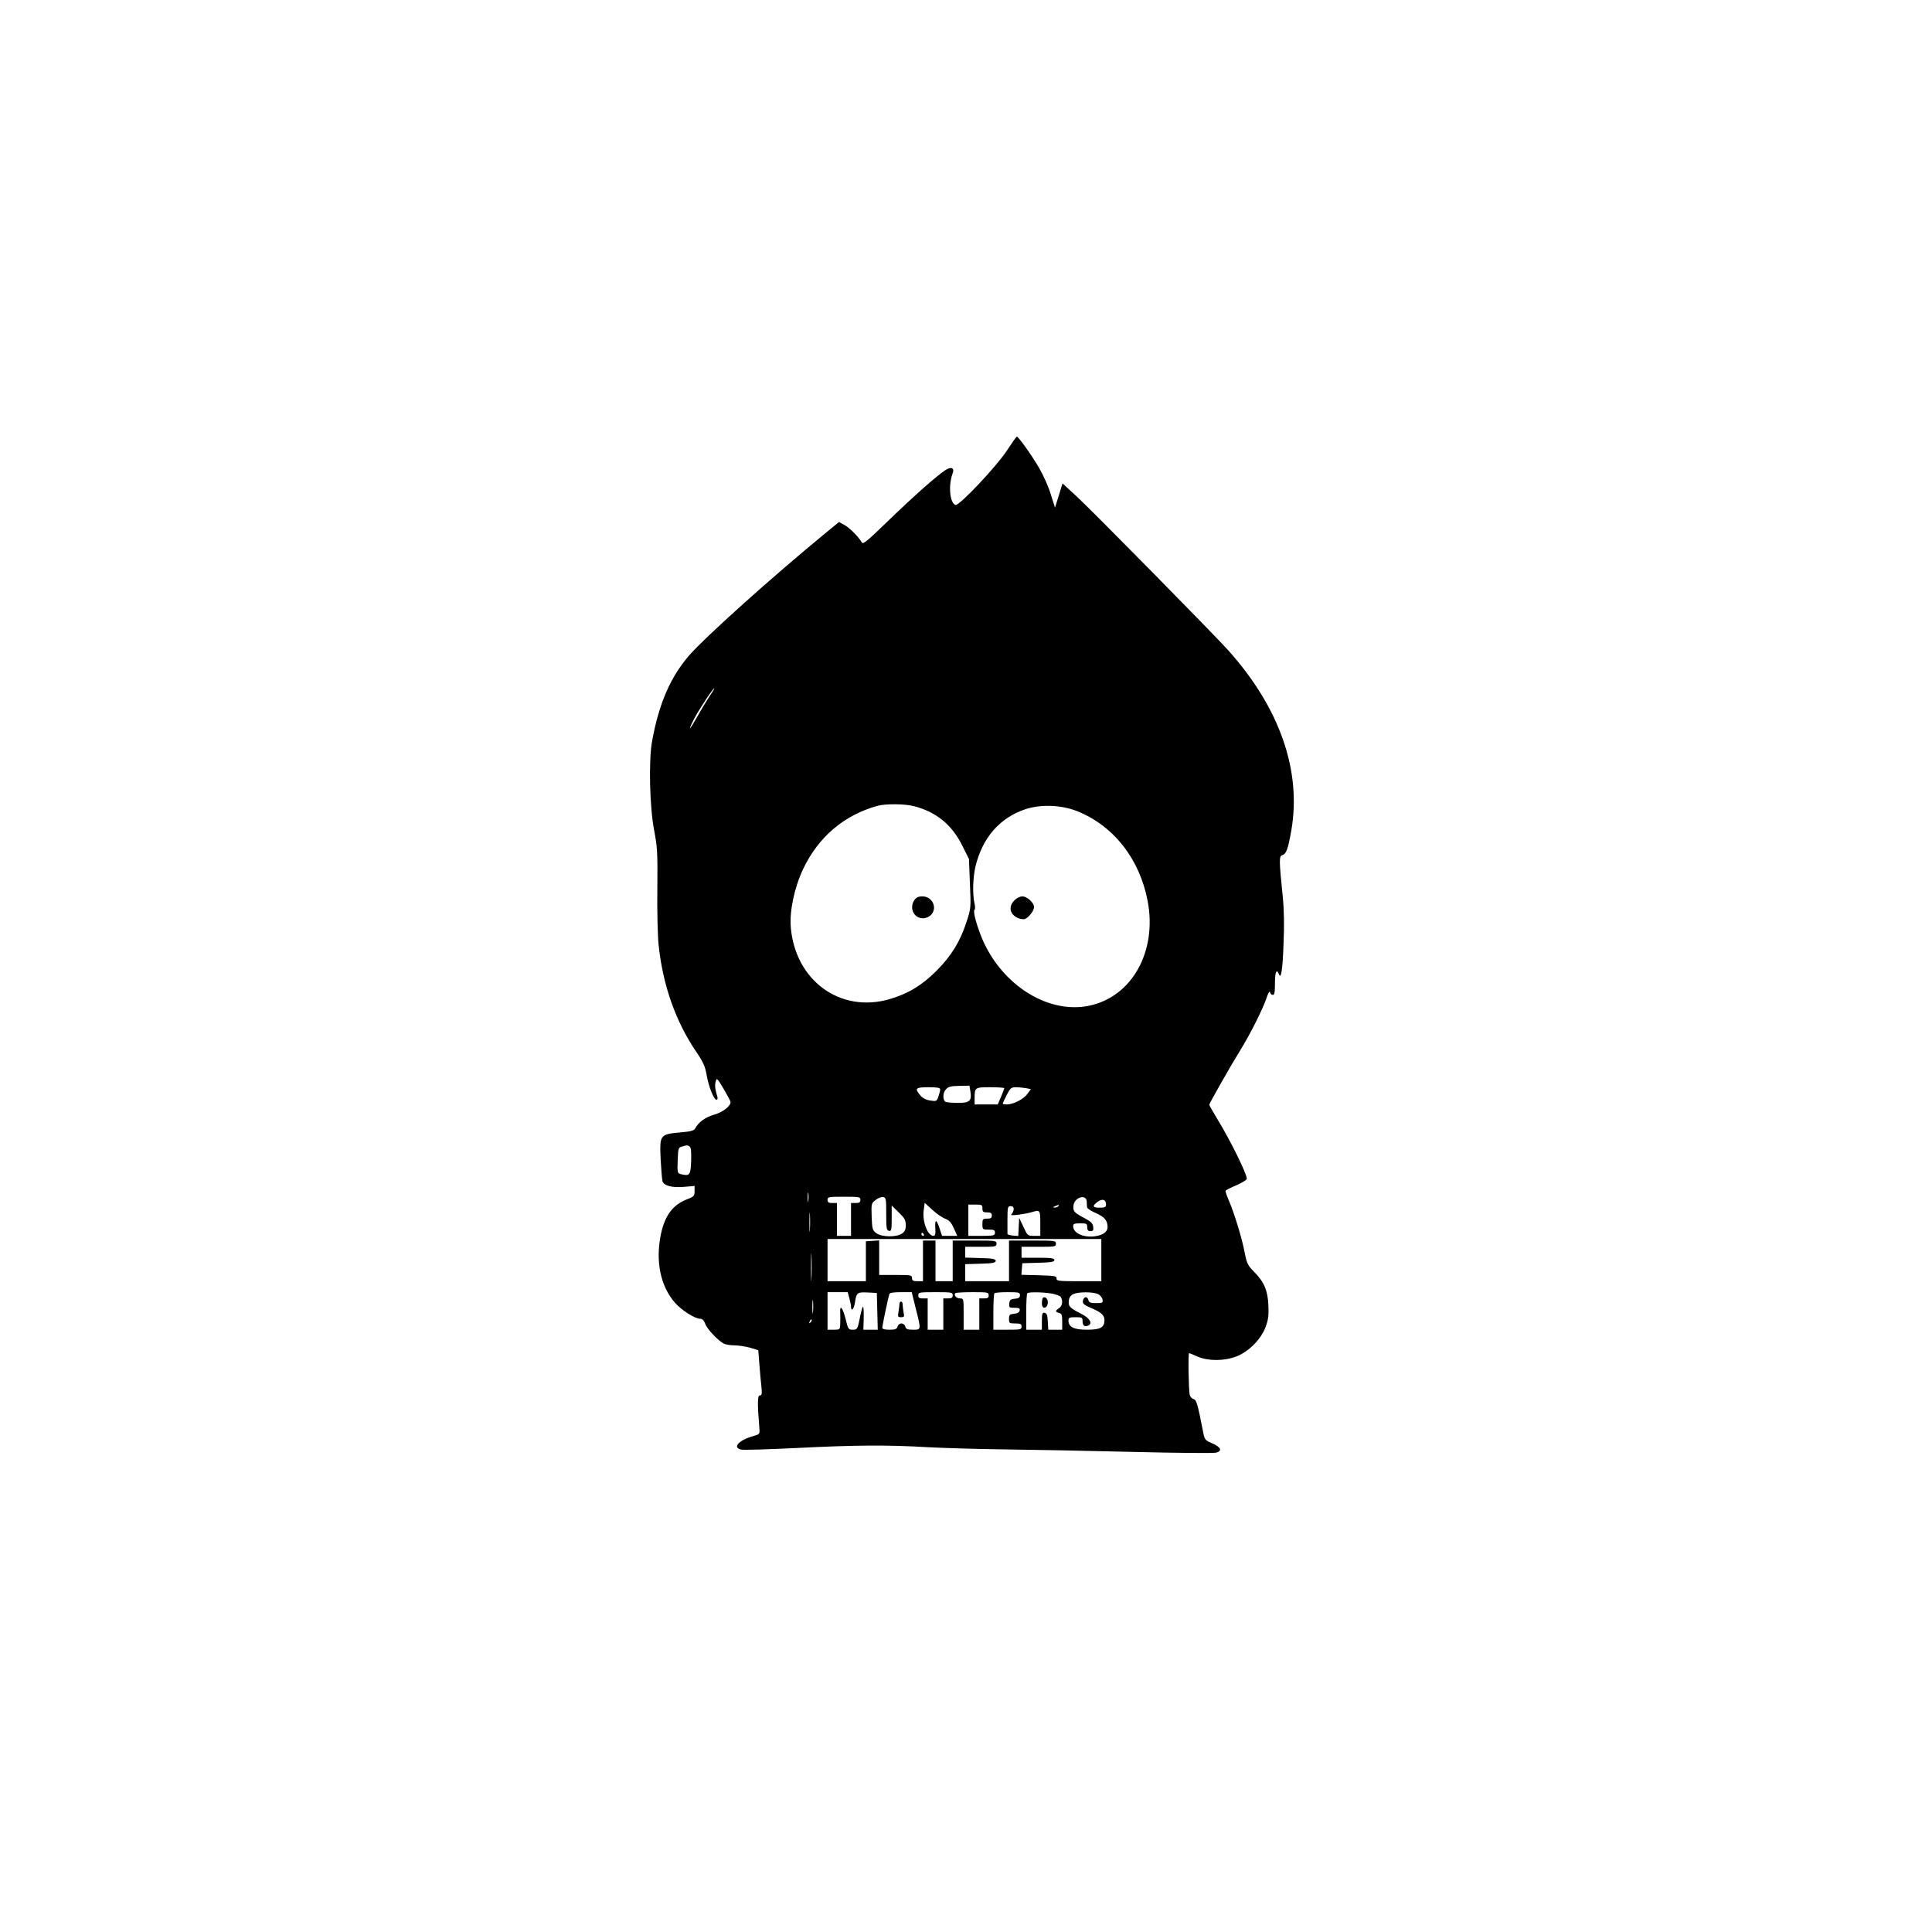
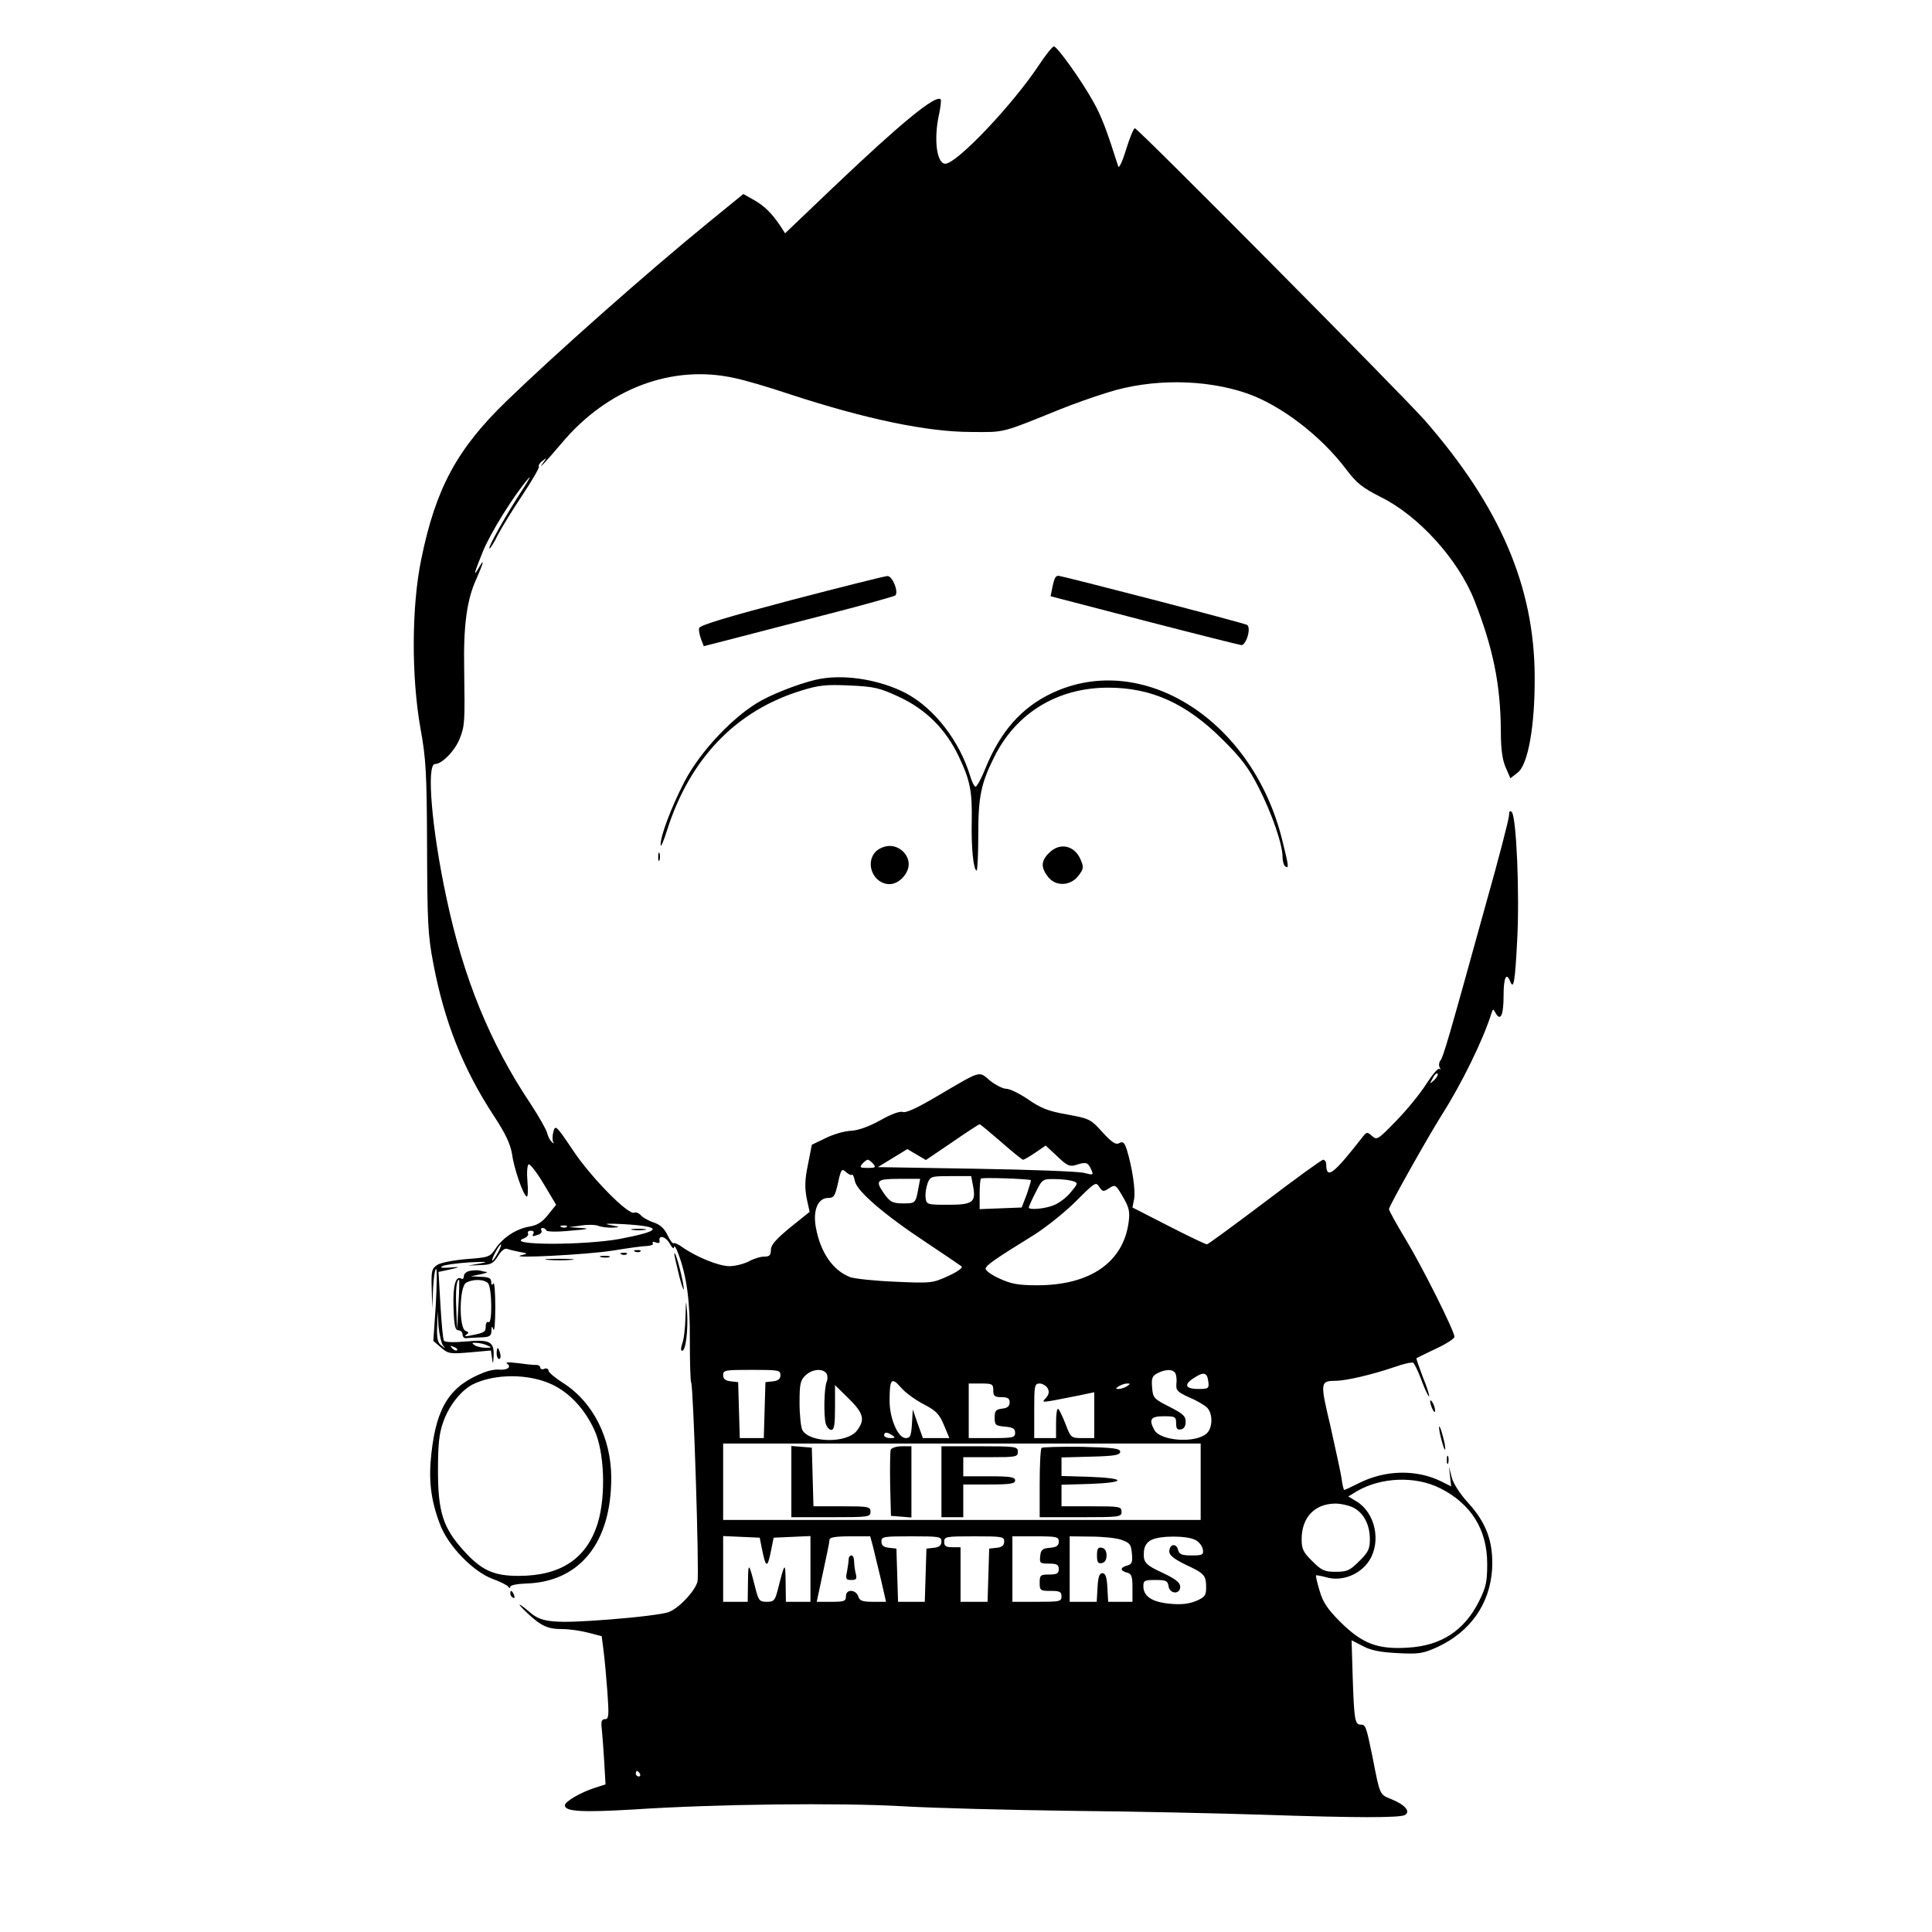
- <svg xmlns="http://www.w3.org/2000/svg" version="1.0" width="1235pt" height="1235pt" viewBox="0 0 1235 1235" preserveAspectRatio="xMidYMid meet">
-   <g transform="translate(0,1235) scale(0.1,-0.1)" fill="#000000" stroke="none">
-     <path d="M6435 9468 c-66 -101 -304 -353 -327 -346 -37 12 -47 127 -18 203 13 33 -10 44 -45 21 -56 -36 -210 -173 -364 -322 -144 -139 -164 -156 -173 -140 -20 35 -77 92 -111 111 l-34 18 -84 -69 c-339 -278 -770 -665 -874 -784 -120 -139 -194 -310 -237 -550 -22 -123 -15 -419 13 -565 21 -109 23 -144 21 -375 -2 -140 2 -302 8 -360 27 -258 109 -491 243 -687 43 -64 55 -91 64 -145 13 -74 46 -158 63 -158 6 0 9 8 6 18 -15 49 -18 74 -11 99 6 25 9 23 51 -48 24 -41 44 -78 44 -84 -1 -27 -49 -64 -104 -80 -56 -16 -100 -47 -122 -88 -8 -15 -29 -20 -97 -26 -129 -12 -131 -15 -124 -172 4 -69 9 -132 12 -141 11 -28 61 -41 135 -35 l70 6 0 -33 c0 -30 -4 -35 -45 -51 -93 -35 -144 -103 -170 -223 -36 -173 -4 -333 90 -440 40 -46 127 -102 160 -102 14 0 25 -10 33 -32 12 -34 80 -106 119 -127 12 -6 43 -11 68 -11 26 0 71 -7 100 -15 l52 -16 7 -87 c4 -48 9 -113 13 -144 5 -48 3 -58 -10 -58 -15 0 -16 -49 -3 -207 3 -41 3 -41 -39 -53 -92 -26 -134 -72 -79 -86 15 -4 176 1 358 10 376 19 584 20 836 5 96 -5 317 -12 490 -14 173 -2 542 -9 820 -16 278 -7 518 -9 533 -5 42 10 33 35 -23 59 -48 21 -50 24 -60 77 -35 180 -42 202 -61 207 -11 3 -21 15 -24 27 -7 33 -11 266 -4 266 4 0 28 -10 55 -22 68 -29 169 -29 247 1 80 31 157 109 187 188 17 46 21 74 18 138 -4 96 -27 150 -92 216 -40 40 -46 52 -61 129 -19 97 -67 250 -101 329 -13 29 -22 56 -19 60 2 4 34 20 70 35 36 16 65 34 65 41 0 32 -104 243 -185 376 -30 50 -55 93 -55 97 0 9 143 260 201 353 60 97 141 258 165 329 10 32 20 48 22 38 2 -10 10 -18 18 -18 11 0 14 17 14 75 0 72 10 95 25 58 14 -36 24 25 30 199 5 111 3 216 -5 293 -24 241 -25 262 -2 269 25 8 36 41 57 160 65 380 -75 781 -401 1146 -90 101 -876 899 -974 989 l-88 81 -24 -78 -24 -77 -27 85 c-14 47 -47 121 -72 164 -43 76 -135 206 -145 205 -3 0 -32 -41 -65 -91z m-1897 -1565 c-18 -27 -54 -86 -80 -133 -52 -92 -65 -102 -22 -17 29 56 121 197 130 197 3 0 -10 -21 -28 -47z m1307 -707 c141 -37 241 -119 307 -253 l42 -84 6 -157 c7 -154 7 -159 -22 -246 -40 -124 -97 -217 -192 -312 -93 -93 -183 -147 -300 -181 -314 -91 -602 118 -631 459 -9 103 23 255 79 373 98 206 262 345 476 404 52 14 178 13 235 -3z m1040 -31 c233 -93 399 -304 451 -573 62 -324 -100 -614 -374 -671 -275 -57 -584 150 -699 467 -30 82 -43 141 -33 147 4 3 4 22 -1 42 -13 58 -10 161 6 232 44 185 155 313 319 368 100 33 230 28 331 -12z m-682 -1791 c10 -61 -4 -74 -78 -74 -35 0 -70 3 -79 6 -19 7 -21 54 -3 76 17 22 33 26 98 27 l56 1 6 -36z m-193 12 c0 -7 -5 -27 -11 -45 -11 -31 -13 -32 -53 -26 -27 4 -49 16 -63 33 -38 45 -31 52 52 52 56 0 75 -3 75 -14z m410 8 c0 -3 -10 -28 -21 -55 l-21 -49 -74 0 -74 0 0 39 c0 70 2 71 101 71 49 0 89 -3 89 -6z m139 0 l31 -6 -22 -30 c-24 -34 -89 -67 -130 -68 -16 0 -28 2 -28 5 0 3 11 28 25 55 23 45 29 50 59 50 18 0 47 -3 65 -6z m-2151 -373 c9 -5 12 -31 10 -92 -3 -91 -9 -98 -64 -85 -24 6 -25 9 -22 88 3 78 4 83 28 89 35 10 33 10 48 0z m759 -348 c-2 -16 -4 -5 -4 22 0 28 2 40 4 28 2 -13 2 -35 0 -50z m333 7 c0 -16 -7 -20 -30 -20 l-30 0 0 -105 0 -105 -45 0 -45 0 0 105 0 105 -30 0 c-23 0 -30 4 -30 20 0 19 7 20 105 20 98 0 105 -1 105 -20z m165 -90 c0 -92 2 -105 18 -108 15 -3 17 6 17 79 l0 83 45 -44 c38 -37 45 -50 45 -82 0 -29 -6 -41 -25 -54 -37 -24 -129 -22 -163 3 -25 19 -27 26 -30 106 -3 82 -2 86 25 106 15 12 36 21 47 19 20 -3 21 -10 21 -108z m1282 80 c0 -14 1 -31 2 -38 1 -7 25 -23 55 -36 57 -25 76 -48 76 -90 0 -31 -30 -52 -83 -59 -73 -9 -137 21 -137 65 0 15 8 18 45 18 41 0 45 -2 45 -25 0 -19 5 -25 21 -25 16 0 20 5 17 28 -2 21 -14 33 -53 54 -69 36 -77 45 -73 81 5 53 81 77 85 27z m123 -21 c0 -15 -8 -19 -40 -19 -47 0 -50 11 -13 38 31 22 53 14 53 -19z m-1029 -89 c26 -10 39 -23 56 -61 l22 -49 -49 0 -48 0 -17 51 c-20 59 -30 57 -26 -6 2 -34 -1 -45 -12 -45 -38 0 -73 94 -62 167 l6 44 48 -44 c26 -24 63 -50 82 -57z m239 65 c0 -21 5 -25 30 -25 23 0 30 -4 30 -20 0 -16 -7 -20 -30 -20 -28 0 -30 -3 -30 -35 0 -34 1 -35 40 -35 33 0 40 -3 40 -20 0 -18 -7 -20 -85 -20 l-85 0 0 100 0 100 45 0 c41 0 45 -2 45 -25z m485 15 c-3 -5 -14 -10 -23 -9 -14 0 -13 2 3 9 27 11 27 11 20 0z m-285 -18 c0 -10 -6 -24 -12 -31 -11 -10 -2 -11 42 -6 30 4 68 11 84 16 55 17 56 15 56 -71 l0 -80 -41 0 c-39 0 -41 1 -67 58 l-27 57 -3 -58 -3 -58 -35 3 c-19 2 -34 6 -34 11 0 4 0 45 0 92 0 78 2 85 20 85 13 0 20 -7 20 -18z m-1303 -134 c-2 -29 -3 -8 -3 47 0 55 1 79 3 53 2 -26 2 -71 0 -100z m728 -28 c3 -5 1 -10 -4 -10 -6 0 -11 5 -11 10 0 6 2 10 4 10 3 0 8 -4 11 -10z m1135 -165 l0 -135 -144 0 c-131 0 -144 2 -142 18 1 15 -12 17 -112 20 l-113 3 3 37 3 37 103 3 c82 2 102 6 102 17 0 12 -19 15 -105 15 l-105 0 0 35 0 35 110 0 c103 0 110 1 110 20 0 19 -7 20 -150 20 l-150 0 0 -130 0 -130 -140 0 -140 0 0 55 0 54 98 3 c78 2 97 6 97 18 0 12 -19 16 -97 18 l-98 3 0 34 0 35 100 0 c93 0 100 1 100 20 0 19 -7 20 -140 20 l-140 0 0 -130 0 -130 -55 0 -55 0 0 130 0 130 -40 0 -40 0 0 -130 0 -130 -35 0 c-28 0 -35 4 -35 20 0 19 -7 20 -105 20 l-105 0 0 111 0 110 -42 -3 -43 -3 0 -128 0 -127 -122 0 -123 0 0 135 0 135 875 0 875 0 0 -135z m-1853 -117 c-1 -40 -3 -8 -3 72 0 80 2 112 3 73 2 -40 2 -106 0 -145z m242 -125 c6 -21 11 -46 11 -55 0 -36 19 -17 25 25 10 65 14 68 81 65 l59 -3 3 -117 3 -118 -46 0 -46 0 2 70 c1 39 0 73 -4 76 -3 3 -10 -21 -17 -53 -18 -92 -19 -93 -50 -93 -26 0 -29 4 -45 70 -18 72 -38 95 -34 38 1 -18 1 -50 0 -70 -1 -37 -2 -38 -41 -38 l-40 0 0 120 0 120 65 0 64 0 10 -37z m425 -68 c35 -138 35 -135 -18 -135 -35 0 -45 4 -49 20 -3 11 -14 20 -25 20 -11 0 -22 -9 -25 -20 -4 -16 -14 -20 -51 -20 -31 0 -46 4 -46 13 0 14 38 194 45 215 3 8 27 12 73 12 l70 0 26 -105z m236 85 c0 -16 -7 -20 -30 -20 l-30 0 0 -100 0 -100 -50 0 -50 0 0 100 0 100 -30 0 c-23 0 -30 4 -30 20 0 19 7 20 110 20 103 0 110 -1 110 -20z m230 0 c0 -16 -7 -20 -30 -20 l-30 0 0 -100 0 -100 -50 0 -50 0 0 100 c0 99 0 100 -24 100 -23 0 -41 22 -29 34 4 3 53 6 110 6 96 0 103 -1 103 -20z m200 1 c0 -15 -8 -21 -32 -23 -28 -2 -34 -8 -36 -30 -3 -26 -1 -28 33 -28 29 0 36 -3 33 -17 -2 -12 -14 -19 -36 -21 -28 -3 -32 -7 -32 -33 0 -27 2 -29 40 -29 33 0 40 -3 40 -20 0 -19 -7 -20 -90 -20 l-90 0 0 113 c0 63 3 117 7 120 3 4 42 7 85 7 70 0 78 -2 78 -19z m204 10 c26 -5 52 -14 57 -22 15 -24 10 -58 -11 -71 -11 -7 -20 -16 -20 -19 0 -4 9 -9 20 -12 17 -4 20 -14 20 -56 l0 -51 -44 0 -45 0 -3 52 c-2 41 -7 54 -20 56 -15 3 -18 -5 -18 -52 l0 -56 -50 0 -50 0 0 113 c0 63 3 117 7 120 9 9 96 8 157 -2z m296 -4 c14 -7 26 -23 28 -35 3 -20 -1 -22 -41 -22 -37 0 -46 4 -50 21 -7 26 -31 20 -35 -8 -2 -16 8 -25 50 -43 67 -28 88 -47 88 -78 0 -48 -25 -62 -112 -62 -84 0 -118 17 -118 60 0 17 7 20 45 20 41 0 45 -2 45 -24 0 -29 12 -39 35 -30 32 13 12 48 -44 76 -74 38 -82 47 -79 82 2 21 11 35 28 43 32 16 128 16 160 0z m-1823 -114 c-2 -21 -4 -6 -4 32 0 39 2 55 4 38 2 -18 2 -50 0 -70z m-16 -66 c-10 -9 -11 -8 -5 6 3 10 9 15 12 12 3 -3 0 -11 -7 -18z" />
-     <path d="M5846 6598 c-36 -51 -5 -118 54 -118 17 0 39 9 50 20 45 45 11 120 -54 120 -25 0 -39 -7 -50 -22z" />
-     <path d="M6485 6595 c-39 -38 -32 -86 17 -111 16 -8 38 -12 48 -9 25 8 60 53 60 77 0 27 -45 68 -75 68 -14 0 -37 -11 -50 -25z" />
-     <path d="M5750 4018 c0 -7 -3 -30 -6 -50 -6 -35 -5 -38 16 -38 20 0 22 4 16 31 -3 17 -6 40 -6 50 0 11 -4 19 -10 19 -5 0 -10 -6 -10 -12z" />
-     <path d="M6666 4053 c-3 -4 -6 -19 -6 -35 0 -39 34 -35 38 3 3 25 -18 46 -32 32z" />
+ <svg xmlns="http://www.w3.org/2000/svg" version="1.0" width="708pt" height="708pt" viewBox="0 0 708 708" preserveAspectRatio="xMidYMid meet">
+   <g transform="translate(0,708) scale(0.1,-0.1)" fill="#000000" stroke="none">
+     <path d="M3807 6841 c-97 -146 -301 -361 -343 -361 -31 0 -43 89 -23 180 6 28 9 54 6 56 -18 18 -146 -87 -396 -325 l-174 -166 -16 25 c-32 48 -59 75 -98 97 l-39 22 -130 -106 c-223 -182 -555 -476 -737 -652 -182 -176 -260 -320 -313 -579 -36 -173 -37 -431 -3 -622 20 -111 23 -159 24 -435 1 -274 3 -323 23 -426 40 -212 109 -386 221 -557 43 -65 61 -104 67 -139 7 -53 40 -150 54 -158 4 -3 6 21 3 54 -3 32 -1 61 4 64 5 3 30 -29 55 -71 l46 -77 -29 -36 c-22 -28 -40 -39 -69 -44 -49 -8 -98 -41 -125 -82 -19 -29 -24 -31 -105 -37 -47 -4 -94 -13 -107 -21 -21 -14 -23 -22 -21 -88 l2 -72 3 73 c2 39 7 72 11 72 4 0 3 -59 -1 -132 l-9 -132 28 -24 c26 -23 33 -24 105 -18 l78 7 4 -28 c3 -24 4 -23 6 8 2 53 -14 61 -102 53 -45 -4 -77 -3 -80 3 -4 6 -9 64 -13 131 l-7 121 24 5 c56 12 61 15 19 11 -30 -2 -40 -1 -29 5 9 5 54 11 100 14 62 3 72 2 39 -4 l-45 -8 45 2 c39 1 47 5 65 33 13 21 25 30 35 26 8 -3 29 -8 45 -11 30 -5 30 -6 5 -12 -53 -13 240 2 335 17 55 9 112 17 127 17 14 1 24 5 20 10 -3 5 2 7 11 3 10 -4 16 -2 14 5 -5 24 23 17 37 -9 9 -16 16 -22 16 -13 1 8 8 -3 16 -25 31 -84 43 -172 42 -317 0 -81 2 -151 5 -155 8 -14 30 -701 23 -729 -9 -34 -65 -95 -104 -111 -18 -8 -117 -20 -221 -28 -198 -15 -245 -11 -286 24 -47 40 -56 41 -15 2 53 -50 76 -61 133 -61 23 0 65 -6 92 -13 l50 -13 7 -55 c4 -30 10 -98 14 -151 6 -85 5 -98 -9 -98 -12 0 -15 -8 -12 -33 2 -17 6 -71 9 -119 l5 -87 -37 -12 c-54 -17 -112 -51 -112 -65 0 -23 65 -26 252 -15 302 20 753 25 983 12 116 -7 395 -14 620 -17 226 -2 538 -9 695 -14 352 -12 511 -12 529 -1 21 13 -1 38 -51 58 -42 17 -41 13 -68 153 -24 116 -25 120 -45 120 -20 0 -23 23 -28 177 l-4 132 41 -21 c29 -16 66 -23 128 -26 77 -4 92 -2 145 22 121 56 193 158 201 286 5 98 -20 169 -89 244 -29 32 -53 69 -59 92 l-10 39 4 -36 4 -36 -36 18 c-91 45 -206 43 -304 -7 -26 -13 -49 -24 -52 -24 -2 0 -7 20 -10 44 -4 25 -23 111 -41 192 -38 160 -37 163 20 164 38 0 135 23 214 50 33 12 65 19 70 16 4 -3 19 -33 31 -66 12 -33 25 -59 27 -57 2 3 -8 35 -23 71 -14 37 -25 68 -23 69 2 1 34 17 72 35 37 17 67 37 67 43 0 21 -117 255 -178 356 -34 56 -62 107 -62 112 0 11 143 265 194 346 72 113 151 274 181 370 6 19 7 19 16 2 18 -31 29 -7 29 64 0 66 10 88 24 53 13 -33 18 -3 26 153 9 169 -3 450 -20 467 -7 7 -10 3 -10 -12 0 -12 -38 -160 -86 -329 -138 -499 -155 -557 -166 -570 -5 -7 -6 -18 -2 -25 4 -7 3 -10 -1 -5 -5 4 -26 -21 -48 -55 -22 -35 -71 -95 -110 -135 -67 -69 -71 -72 -89 -56 -17 15 -19 15 -31 1 -111 -142 -136 -162 -137 -105 0 9 -5 17 -11 17 -6 0 -102 -70 -214 -155 -113 -85 -208 -155 -212 -155 -5 0 -68 30 -140 67 l-133 68 6 31 c6 31 -7 117 -27 182 -9 26 -14 30 -27 23 -13 -7 -26 1 -62 40 -43 48 -48 50 -130 65 -69 12 -96 23 -142 55 -31 21 -67 39 -80 39 -13 0 -40 14 -60 30 -43 36 -28 40 -197 -59 -68 -40 -110 -60 -122 -56 -11 4 -44 -8 -84 -31 -42 -23 -81 -37 -108 -38 -23 -1 -64 -13 -92 -27 l-50 -24 -14 -72 c-12 -56 -12 -85 -5 -124 l11 -50 -71 -57 c-52 -43 -71 -64 -71 -82 0 -20 -5 -25 -25 -25 -14 0 -39 -8 -57 -18 -18 -9 -49 -17 -70 -17 -39 0 -122 34 -173 70 -15 11 -30 17 -32 14 -3 -2 -13 11 -22 30 -11 24 -27 38 -50 46 -19 6 -40 18 -47 26 -7 8 -18 13 -25 10 -22 -9 -158 129 -224 228 -61 91 -65 95 -72 69 -4 -14 -4 -31 -1 -37 4 -8 3 -8 -6 0 -6 6 -13 20 -16 32 -2 11 -30 60 -62 109 -147 220 -245 459 -307 753 -54 251 -74 490 -42 490 26 0 74 50 91 94 18 47 19 56 16 256 -3 158 10 254 45 329 26 59 31 80 9 41 -23 -40 -17 -19 15 60 29 70 112 203 165 265 14 17 3 -4 -24 -45 -56 -86 -126 -210 -117 -210 3 0 17 22 30 49 14 27 54 92 90 146 36 54 63 101 61 105 -3 4 3 14 13 21 16 13 16 12 3 -6 -24 -33 7 0 69 73 167 198 403 287 630 237 36 -7 128 -34 205 -60 279 -91 502 -138 665 -138 124 -1 107 -5 325 83 44 18 123 46 175 62 161 51 356 49 508 -3 125 -43 273 -156 366 -280 38 -50 58 -66 127 -101 139 -69 283 -229 342 -378 69 -176 96 -309 97 -480 0 -67 6 -106 18 -133 l17 -39 27 21 c38 30 63 171 62 351 -1 330 -127 624 -403 940 -79 90 -1051 1070 -1062 1070 -5 0 -19 -35 -32 -77 -13 -43 -26 -71 -29 -63 -42 132 -62 186 -93 240 -43 77 -131 200 -143 200 -5 0 -30 -31 -55 -69z m1449 -3719 c-18 -16 -18 -16 -6 6 6 13 14 21 18 18 3 -4 -2 -14 -12 -24z m-1587 -227 c41 -36 77 -65 80 -65 4 0 24 12 45 26 l38 26 42 -39 c34 -33 45 -39 66 -33 40 13 46 11 58 -14 10 -23 10 -23 -26 -14 -20 5 -198 12 -396 15 l-359 6 54 33 54 33 34 -20 34 -20 96 65 c52 36 98 66 101 66 3 0 38 -30 79 -65z m-469 -80 c11 -13 8 -15 -20 -15 -28 0 -31 2 -20 15 7 8 16 15 20 15 4 0 13 -7 20 -15z m-78 -40 c3 3 8 -8 11 -24 8 -37 109 -124 267 -228 63 -42 119 -80 124 -84 5 -5 -16 -20 -49 -35 -57 -26 -62 -27 -194 -21 -75 3 -150 11 -166 17 -62 24 -108 89 -125 181 -12 63 7 109 45 109 21 0 25 7 36 55 11 51 14 54 29 40 9 -8 19 -13 22 -10z m444 -42 c11 -59 -1 -68 -92 -68 -77 0 -79 1 -82 26 -2 14 2 37 7 52 10 26 13 27 85 27 l75 0 7 -37z m212 22 c1 -1 -6 -24 -15 -51 l-19 -49 -77 -3 -77 -3 0 54 c0 29 2 56 5 58 4 5 177 -1 183 -6z m-413 -32 c-9 -51 -11 -53 -53 -53 -42 0 -51 5 -75 40 -30 44 -24 50 59 50 l76 0 -7 -37z m569 28 c17 -6 16 -9 -10 -40 -15 -19 -43 -40 -61 -47 -32 -14 -93 -19 -93 -9 0 3 11 28 25 55 25 50 26 50 73 49 26 0 55 -4 66 -8z m131 -25 c22 14 24 13 50 -32 23 -39 26 -54 21 -93 -20 -147 -141 -231 -335 -231 -70 0 -96 5 -139 25 -31 14 -52 30 -50 37 4 13 34 34 178 123 44 28 113 83 153 123 69 69 73 72 85 53 13 -19 16 -19 37 -5z m-1823 -145 c33 2 33 2 -7 10 -26 5 -8 6 50 3 146 -9 143 -24 -13 -54 -130 -24 -420 -24 -354 1 13 5 20 13 17 19 -3 5 1 10 10 10 9 0 13 -4 10 -10 -7 -12 -3 -12 19 -4 9 3 13 10 10 15 -3 5 -1 9 5 9 5 0 11 -4 13 -9 2 -5 40 -6 88 -1 65 5 74 8 40 10 l-45 3 45 6 c25 4 53 3 62 -1 9 -4 32 -7 50 -7z m-165 3 c-3 -3 -12 -4 -19 -1 -8 3 -5 6 6 6 11 1 17 -2 13 -5z m-252 -94 c-9 -16 -18 -30 -21 -30 -2 0 2 14 11 30 9 17 18 30 21 30 2 0 -2 -13 -11 -30z m-202 -340 c11 -13 10 -13 -5 -1 -14 10 -18 26 -16 70 l2 56 3 -55 c3 -30 10 -61 16 -70z m162 0 c18 -8 18 -9 -5 -9 -14 0 -32 4 -40 9 -12 8 -12 10 5 9 11 0 29 -4 40 -9z m-110 -18 c-3 -3 -11 0 -18 7 -9 10 -8 11 6 5 10 -3 15 -9 12 -12z m1185 -91 c0 -14 -8 -21 -27 -23 l-28 -3 -3 -102 -3 -103 -44 0 -44 0 -3 103 -3 102 -27 3 c-20 2 -28 9 -28 23 0 18 8 19 105 19 97 0 105 -1 105 -19z m168 7 c5 -8 6 -22 1 -33 -9 -24 -11 -121 -3 -152 4 -13 13 -23 20 -23 11 0 14 19 14 82 l0 82 50 -49 c55 -54 61 -78 30 -118 -37 -47 -174 -45 -200 3 -5 10 -10 55 -10 99 0 70 3 83 22 101 25 23 61 26 76 8z m1279 0 c4 -7 6 -25 4 -40 -2 -23 4 -29 45 -48 27 -11 56 -28 66 -37 23 -21 23 -75 0 -96 -41 -37 -170 -28 -192 13 -21 39 -13 50 35 50 42 0 45 -2 45 -26 0 -19 4 -25 18 -22 11 2 17 12 17 28 0 21 -11 30 -60 55 -57 29 -60 32 -63 71 -3 34 1 42 20 52 31 15 55 15 65 0z m121 -31 c3 -25 1 -27 -37 -27 -49 0 -54 17 -13 42 34 22 46 18 50 -15z m-1043 -83 c46 -24 57 -36 74 -76 l20 -48 -49 0 -48 0 -19 53 -18 52 -3 -52 c-3 -45 -6 -53 -23 -53 -28 0 -59 71 -59 137 0 80 7 88 41 49 16 -19 53 -46 84 -62z m255 51 c0 -21 5 -25 30 -25 23 0 30 -5 30 -19 0 -14 -8 -21 -27 -23 -24 -3 -28 -8 -28 -33 0 -27 3 -30 38 -33 29 -3 37 -7 37 -23 0 -17 -8 -19 -85 -19 l-85 0 0 100 0 100 45 0 c41 0 45 -2 45 -25z m199 8 c7 -13 5 -23 -6 -36 -18 -19 -22 -19 115 8 l62 13 0 -84 0 -84 -43 0 c-42 0 -43 1 -62 51 -11 28 -23 53 -27 56 -5 2 -8 -21 -8 -51 l0 -56 -40 0 -40 0 0 100 c0 92 1 100 20 100 10 0 23 -8 29 -17z m291 7 c-8 -5 -22 -10 -30 -10 -13 0 -13 1 0 10 8 5 22 10 30 10 13 0 13 -1 0 -10z m-860 -180 c12 -8 11 -10 -7 -10 -13 0 -23 5 -23 10 0 13 11 13 30 0z m1130 -170 l0 -140 -875 0 -875 0 0 140 0 140 875 0 875 0 0 -140z m878 -24 c113 -57 172 -151 172 -277 0 -65 -4 -85 -30 -137 -54 -108 -139 -163 -261 -170 -111 -7 -167 15 -246 93 -48 48 -65 73 -77 115 -9 29 -15 55 -13 57 2 1 18 -2 37 -7 58 -17 126 10 159 63 43 70 20 174 -48 215 l-30 18 31 19 c89 52 215 57 306 11z m-318 -71 c38 -20 60 -63 60 -116 0 -35 -6 -48 -39 -80 -34 -34 -44 -39 -86 -39 -42 0 -52 5 -86 39 -33 32 -39 45 -39 80 0 80 47 130 123 131 21 0 51 -7 67 -15z m-2168 -150 c14 -70 20 -73 32 -15 l11 55 68 3 67 3 0 -121 0 -120 -45 0 -45 0 -1 73 c-1 76 -3 73 -29 -30 -10 -38 -14 -43 -40 -43 -26 0 -30 5 -40 43 -26 103 -28 106 -29 30 l-1 -73 -45 0 -45 0 0 120 0 121 67 -3 67 -3 8 -40z m407 8 c5 -21 18 -75 29 -120 l19 -83 -48 0 c-39 0 -49 4 -54 20 -3 11 -15 20 -26 20 -12 0 -19 -7 -19 -20 0 -18 -7 -20 -54 -20 l-53 0 23 108 c13 59 24 113 24 120 0 8 22 12 75 12 l74 0 10 -37z m251 18 c0 -14 -8 -21 -27 -23 l-28 -3 -3 -97 -3 -98 -49 0 -49 0 -3 98 -3 97 -27 3 c-20 2 -28 9 -28 23 0 18 8 19 110 19 102 0 110 -1 110 -19z m230 0 c0 -14 -8 -21 -27 -23 l-28 -3 -3 -97 -3 -98 -49 0 -50 0 0 100 0 100 -30 0 c-23 0 -30 4 -30 20 0 19 7 20 110 20 102 0 110 -1 110 -19z m200 0 c0 -15 -8 -21 -32 -23 -28 -2 -34 -8 -36 -30 -3 -26 -1 -28 32 -28 29 0 36 -4 36 -20 0 -16 -7 -20 -35 -20 -32 0 -35 -2 -35 -30 0 -28 2 -30 40 -30 33 0 40 -3 40 -20 0 -19 -7 -20 -90 -20 l-90 0 0 120 0 120 85 0 c77 0 85 -2 85 -19z m230 6 c31 -11 35 -17 38 -50 3 -32 0 -39 -17 -44 -27 -7 -27 -19 -1 -26 17 -4 20 -14 20 -56 l0 -51 -44 0 -45 0 -3 53 c-2 38 -7 52 -18 52 -11 0 -16 -14 -18 -52 l-3 -53 -50 0 -49 0 0 120 0 120 78 -1 c42 0 93 -5 112 -12z m270 0 c14 -7 26 -23 28 -35 3 -20 -1 -22 -41 -22 -37 0 -46 4 -50 21 -7 26 -32 20 -32 -7 0 -13 17 -27 60 -48 69 -32 75 -39 75 -84 0 -29 -5 -35 -37 -49 -27 -11 -56 -14 -96 -10 -65 6 -97 27 -97 64 0 21 4 23 44 23 39 0 45 -3 48 -22 4 -30 43 -32 43 -3 0 15 -16 28 -60 49 -69 32 -76 40 -73 81 2 20 11 34 28 42 32 16 128 16 160 0z m-2035 -857 c3 -5 1 -10 -4 -10 -6 0 -11 5 -11 10 0 6 2 10 4 10 3 0 8 -4 11 -10z" />
+     <path d="M2318 2573 c12 -2 32 -2 45 0 12 2 2 4 -23 4 -25 0 -35 -2 -22 -4z" />
+     <path d="M2900 1651 l0 -131 145 0 c138 0 145 1 145 20 0 19 -7 20 -105 20 l-104 0 -3 108 -3 107 -37 3 -38 3 0 -130z" />
+     <path d="M3264 1767 c-2 -7 -3 -65 -2 -128 l3 -114 38 -3 37 -3 0 130 0 131 -35 0 c-20 0 -38 -6 -41 -13z" />
+     <path d="M3450 1650 l0 -130 40 0 40 0 0 60 0 60 95 0 c78 0 95 3 95 15 0 12 -17 15 -95 15 l-95 0 0 35 0 35 100 0 c93 0 100 1 100 20 0 19 -7 20 -140 20 l-140 0 0 -130z" />
+     <path d="M3817 1774 c-4 -4 -7 -63 -7 -131 l0 -123 150 0 c143 0 150 1 150 20 0 19 -7 20 -110 20 l-110 0 0 40 0 39 103 3 c59 2 102 7 102 13 0 6 -43 11 -102 13 l-103 3 0 34 0 34 108 3 c87 2 107 6 107 18 0 12 -24 15 -141 18 -77 1 -143 -1 -147 -4z" />
+     <path d="M3110 1366 c0 -7 -3 -28 -6 -45 -6 -27 -4 -31 16 -31 18 0 21 4 16 23 -3 12 -6 32 -6 45 0 12 -4 22 -10 22 -5 0 -10 -6 -10 -14z" />
+     <path d="M4020 1380 c0 -25 4 -31 18 -28 11 2 17 12 17 28 0 16 -6 26 -17 28 -14 3 -18 -3 -18 -28z" />
+     <path d="M2900 4881 c-238 -63 -336 -92 -338 -103 -2 -8 2 -26 7 -40 l10 -26 113 29 c62 16 219 57 348 90 129 33 238 64 241 67 13 14 -11 72 -29 71 -9 0 -168 -40 -352 -88z" />
+     <path d="M3867 4963 c-3 -5 -8 -21 -11 -38 l-6 -30 342 -89 c189 -49 349 -89 357 -90 18 -1 37 64 21 74 -11 7 -678 180 -692 180 -4 0 -9 -3 -11 -7z" />
+     <path d="M3010 4593 c-56 -9 -159 -47 -220 -80 -100 -55 -224 -186 -282 -298 -48 -93 -89 -201 -87 -232 0 -10 11 14 23 53 84 265 254 441 495 514 61 19 89 22 174 18 91 -4 111 -9 180 -41 100 -46 173 -119 221 -220 42 -89 49 -128 47 -239 -2 -90 6 -178 18 -178 3 0 6 60 6 133 0 137 10 186 58 282 80 162 232 255 418 255 159 0 287 -58 419 -190 68 -67 96 -104 132 -175 49 -96 88 -209 88 -255 0 -16 5 -32 10 -35 14 -9 13 -1 -11 96 -108 439 -511 696 -844 539 -112 -53 -189 -141 -244 -276 -15 -38 -32 -68 -36 -67 -5 1 -14 19 -20 40 -39 128 -131 247 -234 302 -91 48 -216 70 -311 54z" />
+     <path d="M3210 3960 c-42 -42 -10 -120 50 -120 34 0 70 38 70 73 0 36 -33 67 -70 67 -17 0 -39 -9 -50 -20z" />
+     <path d="M3845 3955 c-31 -30 -31 -54 -4 -89 29 -36 83 -33 112 6 18 24 19 30 7 58 -22 52 -76 64 -115 25z" />
+     <path d="M2412 3940 c0 -14 2 -19 5 -12 2 6 2 18 0 25 -3 6 -5 1 -5 -13z" />
+     <path d="M2328 2493 c7 -3 16 -2 19 1 4 3 -2 6 -13 5 -11 0 -14 -3 -6 -6z" />
+     <path d="M2278 2483 c7 -3 16 -2 19 1 4 3 -2 6 -13 5 -11 0 -14 -3 -6 -6z" />
+     <path d="M2471 2485 c0 -5 9 -44 19 -85 11 -42 18 -57 15 -35 -5 40 -32 139 -34 120z" />
+     <path d="M2203 2473 c9 -2 23 -2 30 0 6 3 -1 5 -18 5 -16 0 -22 -2 -12 -5z" />
+     <path d="M2008 2463 c23 -2 61 -2 85 0 23 2 4 4 -43 4 -47 0 -66 -2 -42 -4z" />
+     <path d="M1723 2423 c-13 -2 -23 -11 -23 -19 0 -8 -4 -13 -9 -10 -21 13 -32 -25 -29 -106 2 -66 6 -83 18 -83 8 0 15 -7 15 -15 0 -8 6 -15 13 -14 6 1 30 2 52 3 34 1 40 4 41 24 0 18 2 19 7 5 4 -10 7 27 7 81 0 55 -3 94 -7 88 -5 -8 -8 -6 -8 6 0 13 -9 17 -37 18 l-38 2 35 7 c19 4 30 8 23 9 -6 0 -17 3 -25 5 -7 2 -23 1 -35 -1z m-43 -125 l-5 -93 -3 79 c-3 70 1 106 10 106 2 0 1 -42 -2 -92z m108 80 c15 -15 17 -152 2 -143 -5 3 -10 -3 -10 -15 0 -21 -4 -24 -55 -34 -19 -4 -25 -3 -17 2 11 8 11 10 -2 15 -25 10 -23 162 2 176 23 14 65 14 80 -1z" />
+     <path d="M2512 2253 c-1 -39 -6 -83 -12 -97 -5 -15 -6 -26 0 -26 13 0 22 75 18 140 -4 51 -4 50 -6 -17z" />
+     <path d="M1820 2120 c0 -11 4 -20 9 -20 5 0 7 9 4 20 -3 11 -7 20 -9 20 -2 0 -4 -9 -4 -20z" />
+     <path d="M1859 2082 c17 -12 -1 -24 -32 -21 -12 1 -35 -3 -52 -10 -125 -48 -175 -125 -194 -296 -11 -97 -3 -170 31 -260 29 -79 121 -174 193 -201 28 -10 53 -23 57 -28 5 -7 8 -7 8 -1 0 6 26 11 58 12 197 6 312 150 312 387 0 146 -67 278 -175 347 -30 19 -54 39 -55 46 0 7 -7 10 -15 7 -8 -4 -15 -1 -15 4 0 6 -8 11 -17 10 -10 0 -40 3 -68 7 -33 4 -45 3 -36 -3z m167 -77 c63 -31 117 -89 152 -165 37 -80 43 -240 13 -340 -40 -131 -135 -195 -291 -195 -92 0 -137 21 -203 95 -73 81 -92 140 -92 290 0 96 4 137 19 178 20 59 64 115 107 138 81 41 209 41 295 -1z" />
+     <path d="M5241 1945 c1 -19 18 -51 18 -35 0 8 -4 22 -9 30 -5 8 -9 11 -9 5z" />
+     <path d="M5276 1830 c4 -19 11 -44 15 -55 6 -14 7 -9 3 15 -4 19 -11 44 -15 55 -6 14 -7 9 -3 -15z" />
+     <path d="M5302 1730 c0 -14 2 -19 5 -12 2 6 2 18 0 25 -3 6 -5 1 -5 -13z" />
+     <path d="M1870 1241 c0 -6 4 -13 10 -16 6 -3 7 1 4 9 -7 18 -14 21 -14 7z" />
  </g>
</svg>
